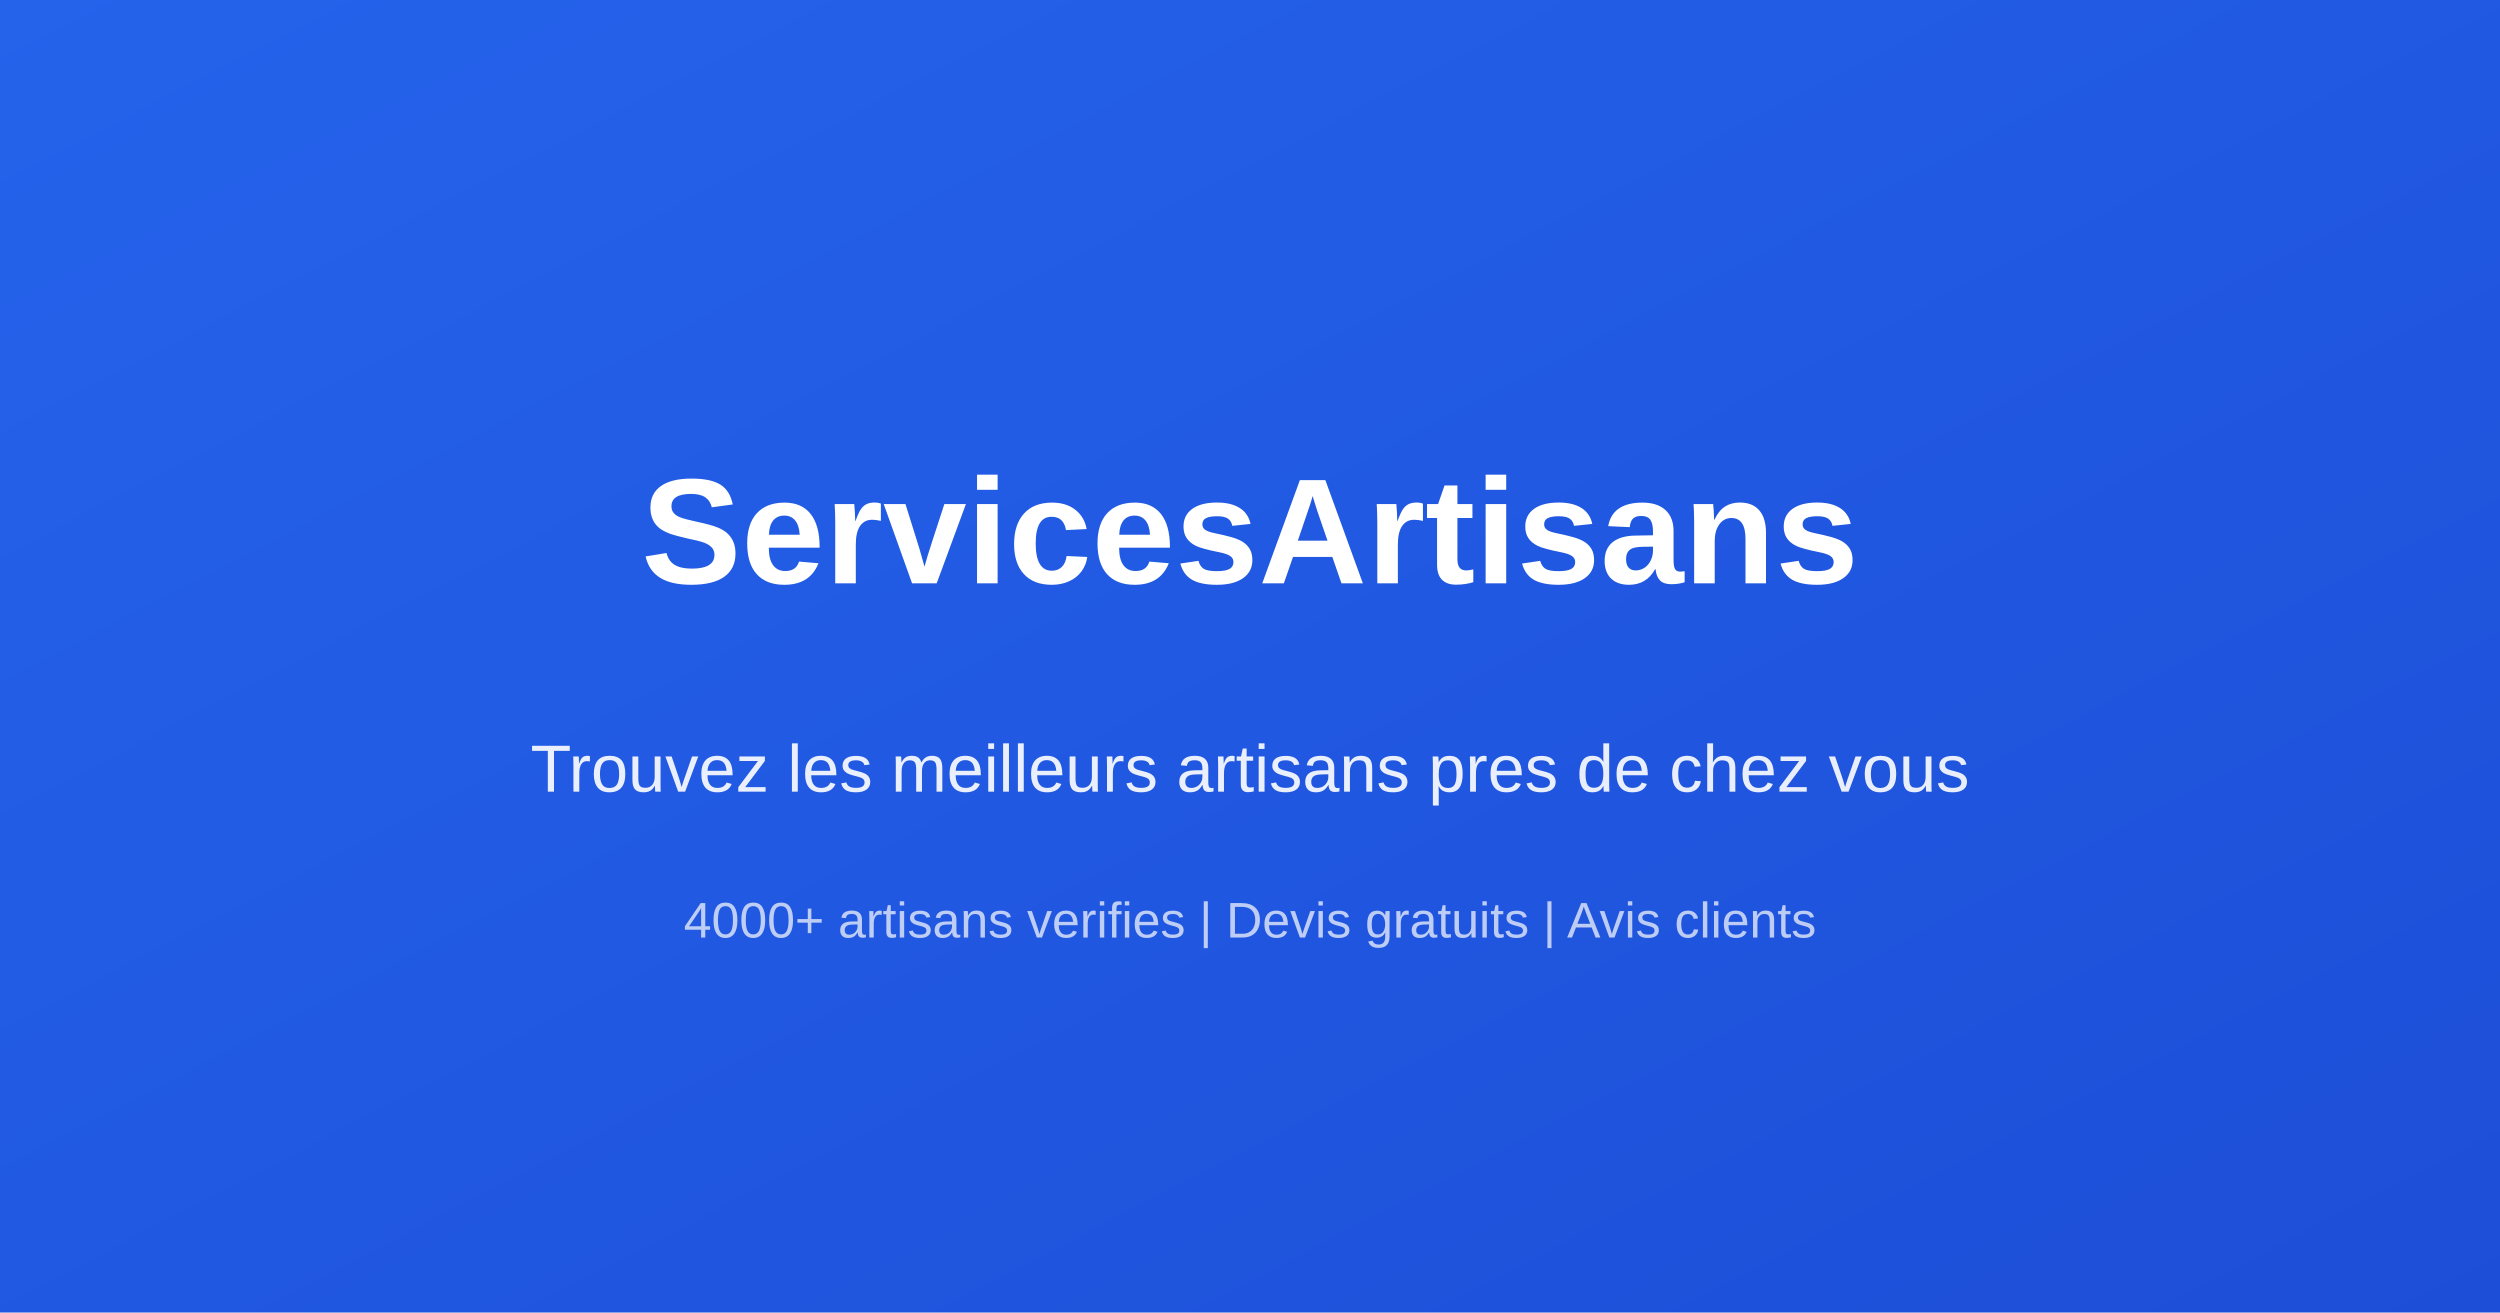
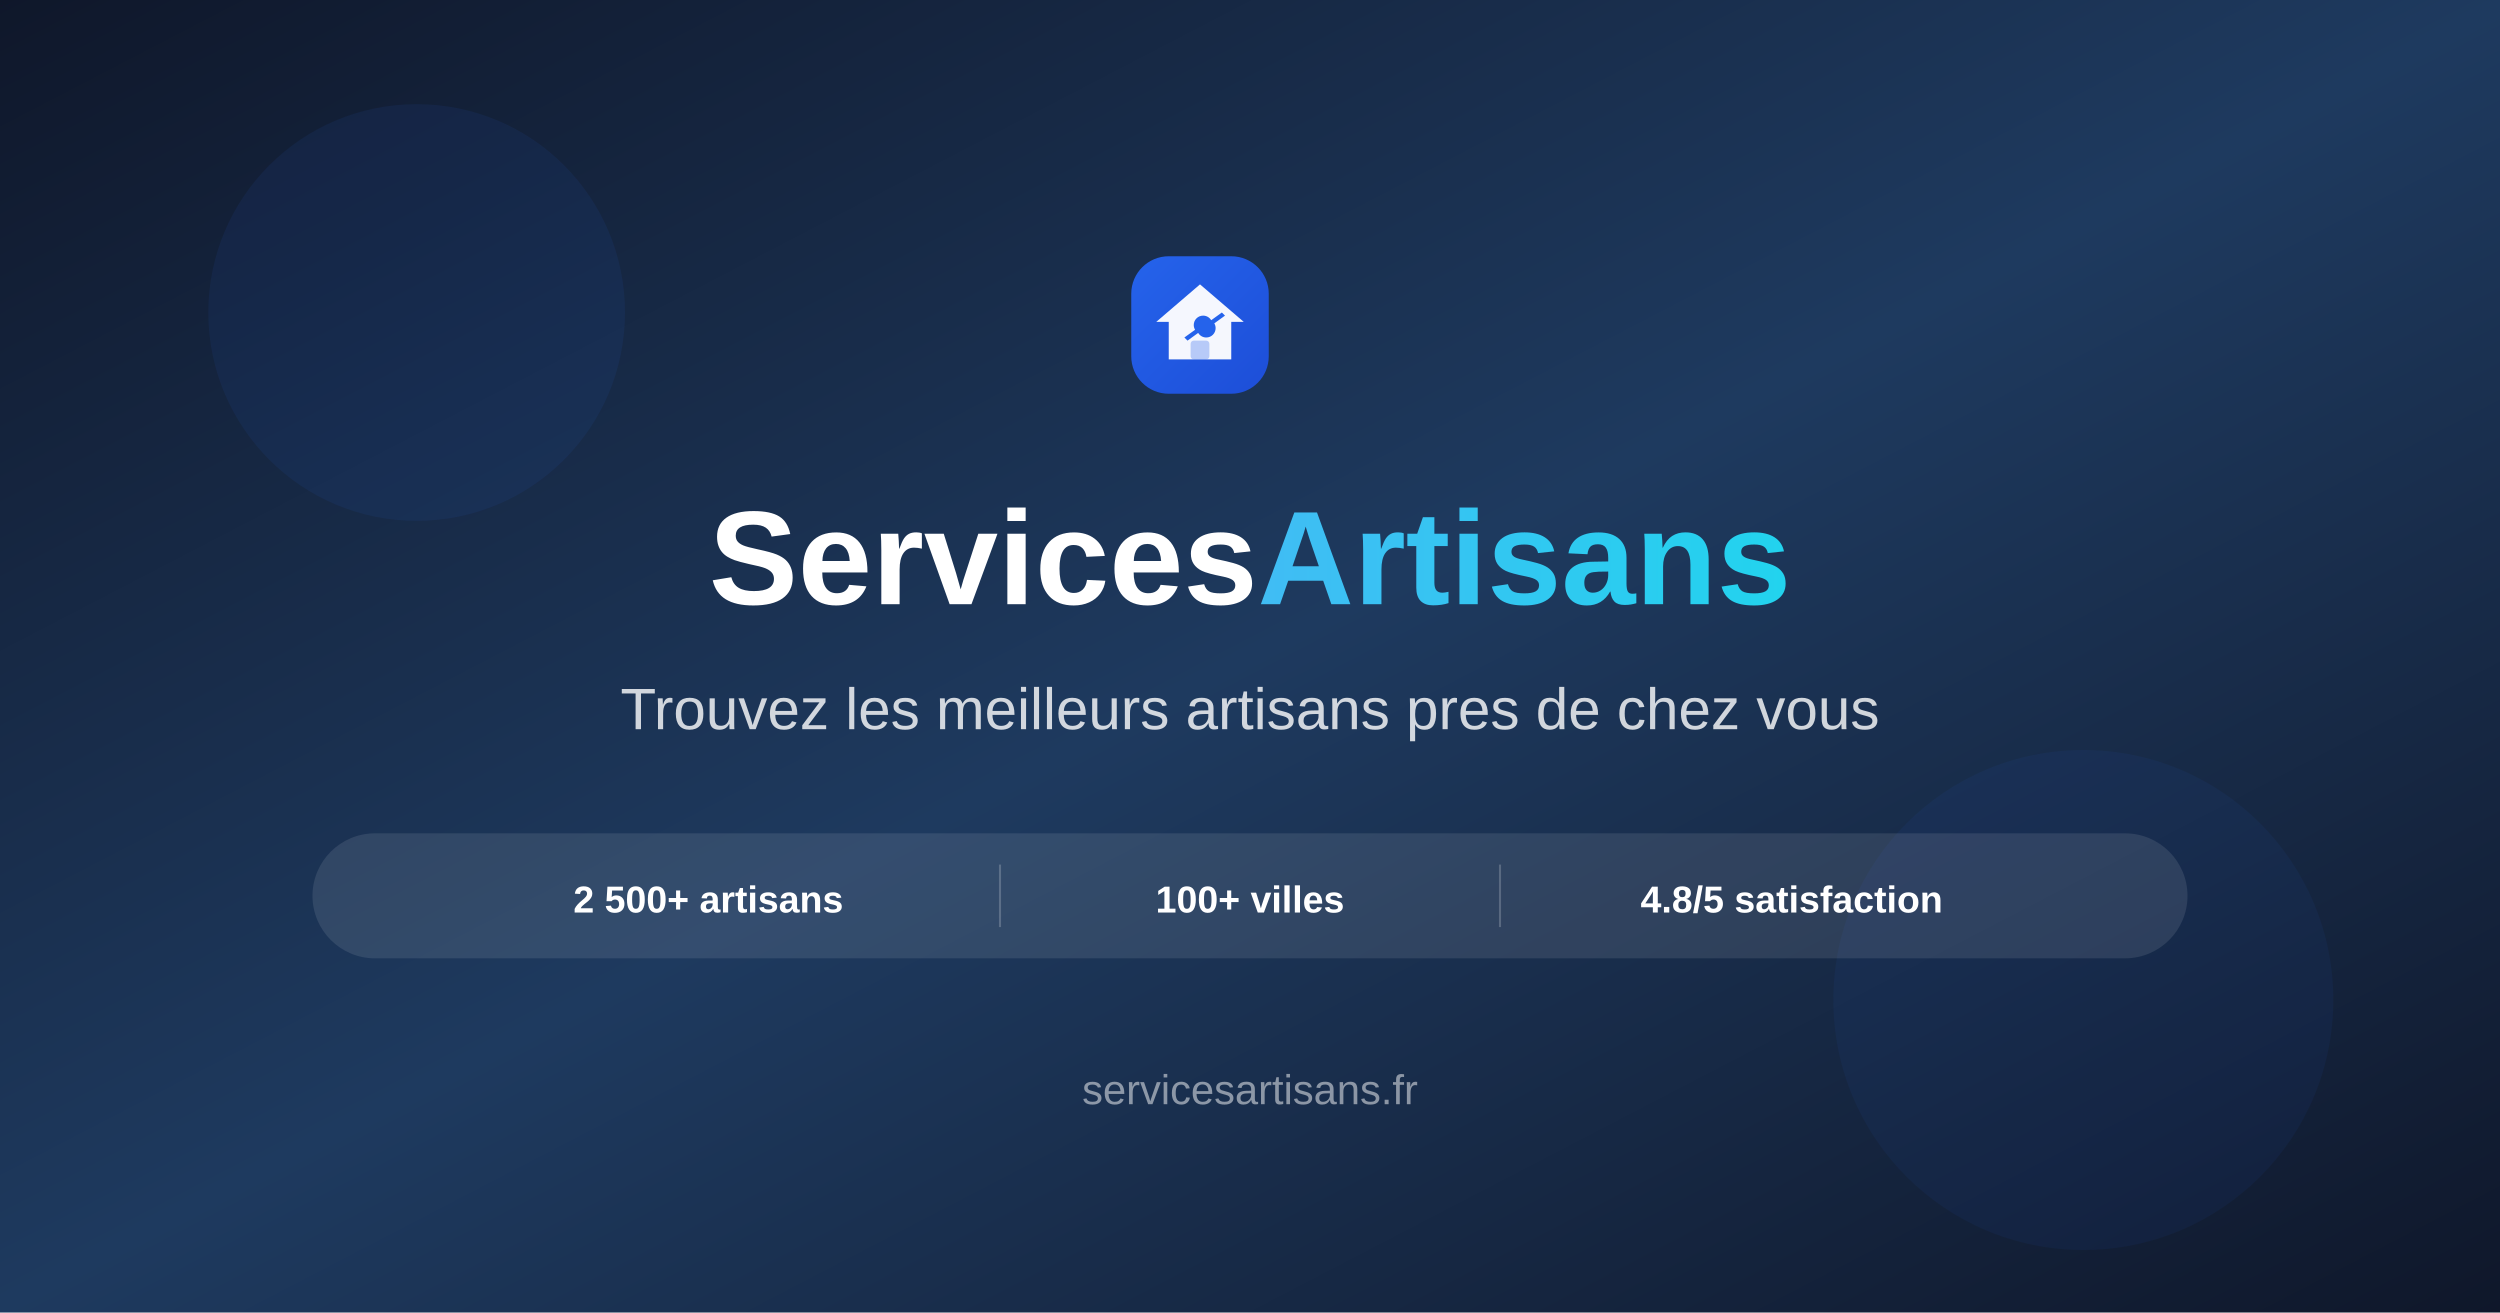
<svg xmlns="http://www.w3.org/2000/svg" width="1200" height="630">
  <defs>
    <linearGradient id="bg" x1="0%" y1="0%" x2="100%" y2="100%">
+       <stop offset="0%" style="stop-color:#0f172a" />
+       <stop offset="50%" style="stop-color:#1e3a5f" />
+       <stop offset="100%" style="stop-color:#0f172a" />
+     </linearGradient>
+     <linearGradient id="logoFill" x1="0%" y1="0%" x2="100%" y2="100%">
      <stop offset="0%" style="stop-color:#2563eb" />
      <stop offset="100%" style="stop-color:#1d4ed8" />
    </linearGradient>
+     <linearGradient id="accent" x1="0%" y1="0%" x2="100%" y2="0%">
+       <stop offset="0%" style="stop-color:#60a5fa" />
+       <stop offset="100%" style="stop-color:#22d3ee" />
+     </linearGradient>
  </defs>
  <rect width="100%" height="100%" fill="url(#bg)" />
-   <text x="600" y="280" font-family="Arial, sans-serif" font-size="72" font-weight="bold" fill="white" text-anchor="middle">ServicesArtisans</text>
-   <text x="600" y="380" font-family="Arial, sans-serif" font-size="32" fill="rgba(255,255,255,0.9)" text-anchor="middle">Trouvez les meilleurs artisans pres de chez vous</text>
-   <text x="600" y="450" font-family="Arial, sans-serif" font-size="24" fill="rgba(255,255,255,0.7)" text-anchor="middle">4000+ artisans verifies | Devis gratuits | Avis clients</text>
+   <circle cx="200" cy="150" r="100" fill="#2563eb" opacity="0.08" />
+   <circle cx="1000" cy="480" r="120" fill="#2563eb" opacity="0.06" />
+   <g transform="translate(540, 120) scale(1.5)">
+     <rect x="2" y="2" width="44" height="44" rx="12" fill="url(#logoFill)" />
+     <path d="M24 11L10 23H14V35H34V23H38L24 11Z" fill="white" fill-opacity="0.95" />
+     <path d="M22 24C22 22.34 23.34 21 25 21C26.1 21 27.06 21.59 27.58 22.47L31 20L32 21L28.58 23.47C28.85 23.94 29 24.46 29 25C29 26.66 27.66 28 26 28C24.9 28 23.94 27.41 23.42 26.53L20 29L19 28L22.42 25.53C22.15 25.06 22 24.54 22 24Z" fill="#2563eb" />
+     <rect x="21" y="29" width="6" height="6" rx="1" fill="#2563eb" fill-opacity="0.3" />
+   </g>
+   <text x="600" y="290" font-family="Arial, sans-serif" font-size="64" font-weight="bold" fill="white" text-anchor="middle">
+     Services<tspan fill="url(#accent)">Artisans</tspan>
+   </text>
+   <text x="600" y="350" font-family="Arial, sans-serif" font-size="28" fill="rgba(255,255,255,0.8)" text-anchor="middle">
+     Trouvez les meilleurs artisans pres de chez vous
+   </text>
+   <g transform="translate(0, 400)">
+     <rect x="150" y="0" width="900" height="60" rx="30" fill="rgba(255,255,255,0.1)" />
+     <text x="340" y="38" font-family="Arial, sans-serif" font-size="18" font-weight="bold" fill="white" text-anchor="middle">2 500+ artisans</text>
+     <line x1="480" y1="15" x2="480" y2="45" stroke="rgba(255,255,255,0.2)" stroke-width="1" />
+     <text x="600" y="38" font-family="Arial, sans-serif" font-size="18" font-weight="bold" fill="white" text-anchor="middle">100+ villes</text>
+     <line x1="720" y1="15" x2="720" y2="45" stroke="rgba(255,255,255,0.2)" stroke-width="1" />
+     <text x="860" y="38" font-family="Arial, sans-serif" font-size="18" font-weight="bold" fill="white" text-anchor="middle">4.8/5 satisfaction</text>
+   </g>
+   <text x="600" y="530" font-family="Arial, sans-serif" font-size="20" fill="rgba(255,255,255,0.5)" text-anchor="middle">servicesartisans.fr</text>
</svg>
